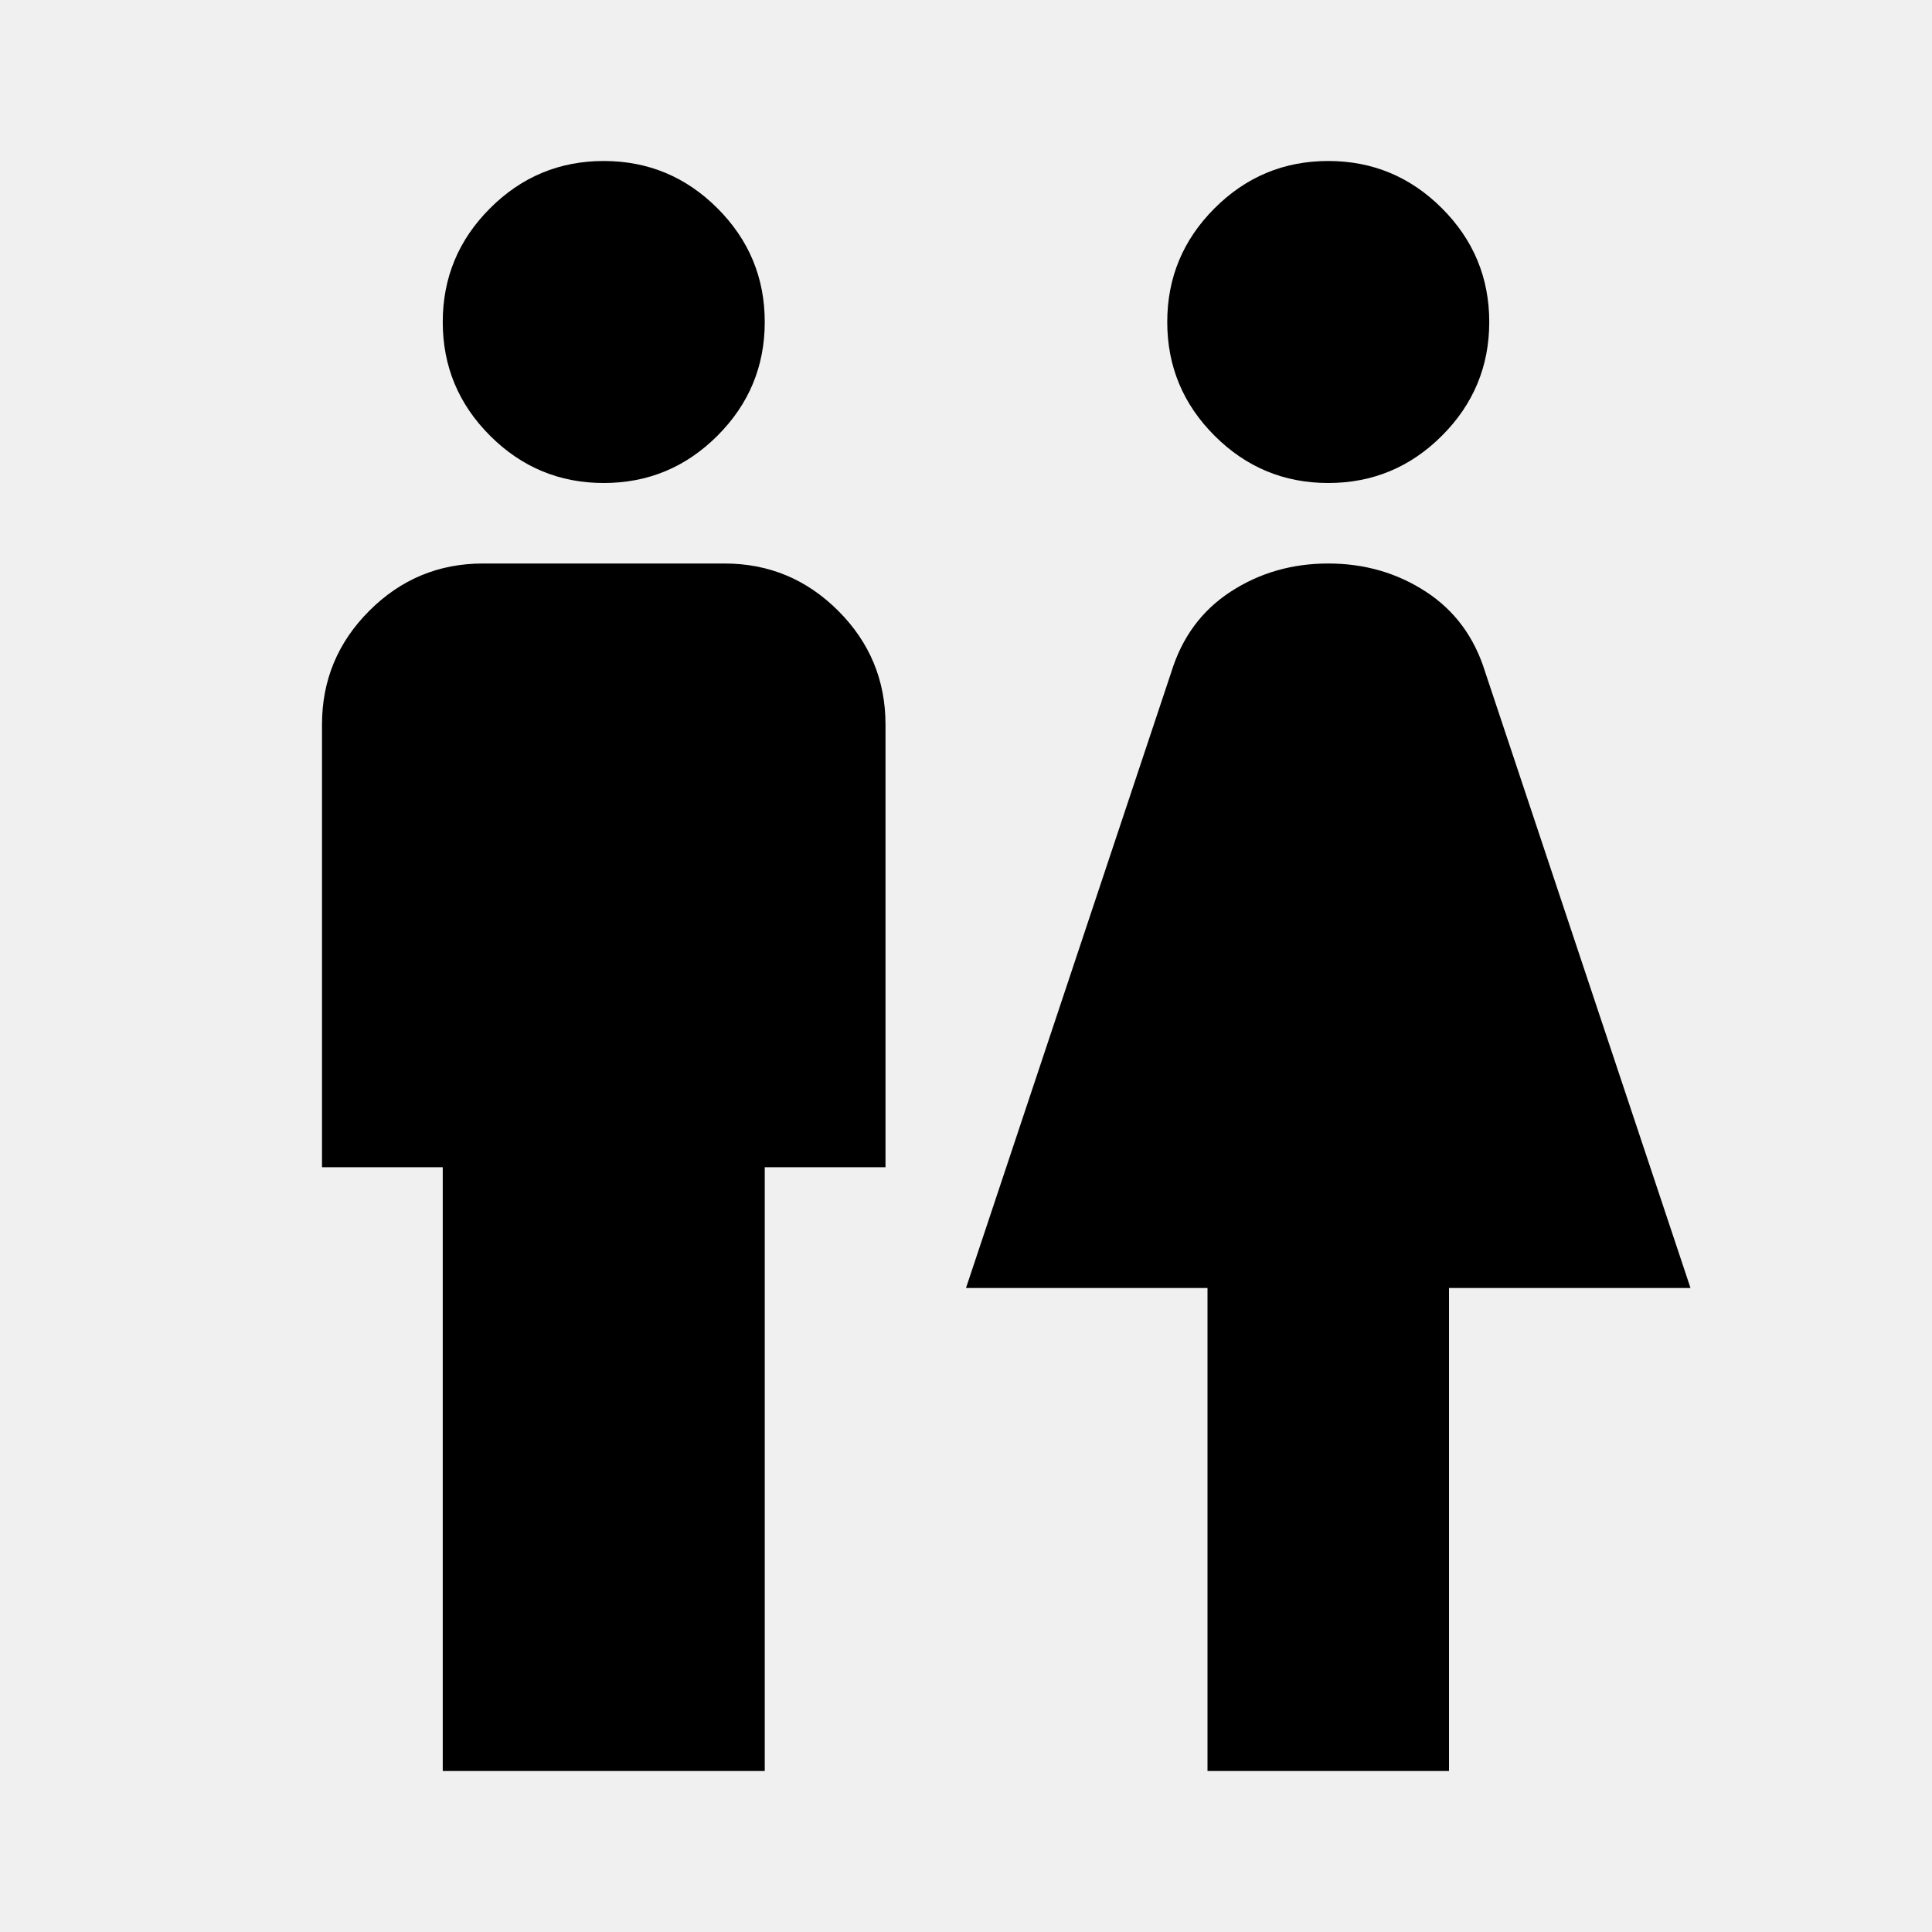
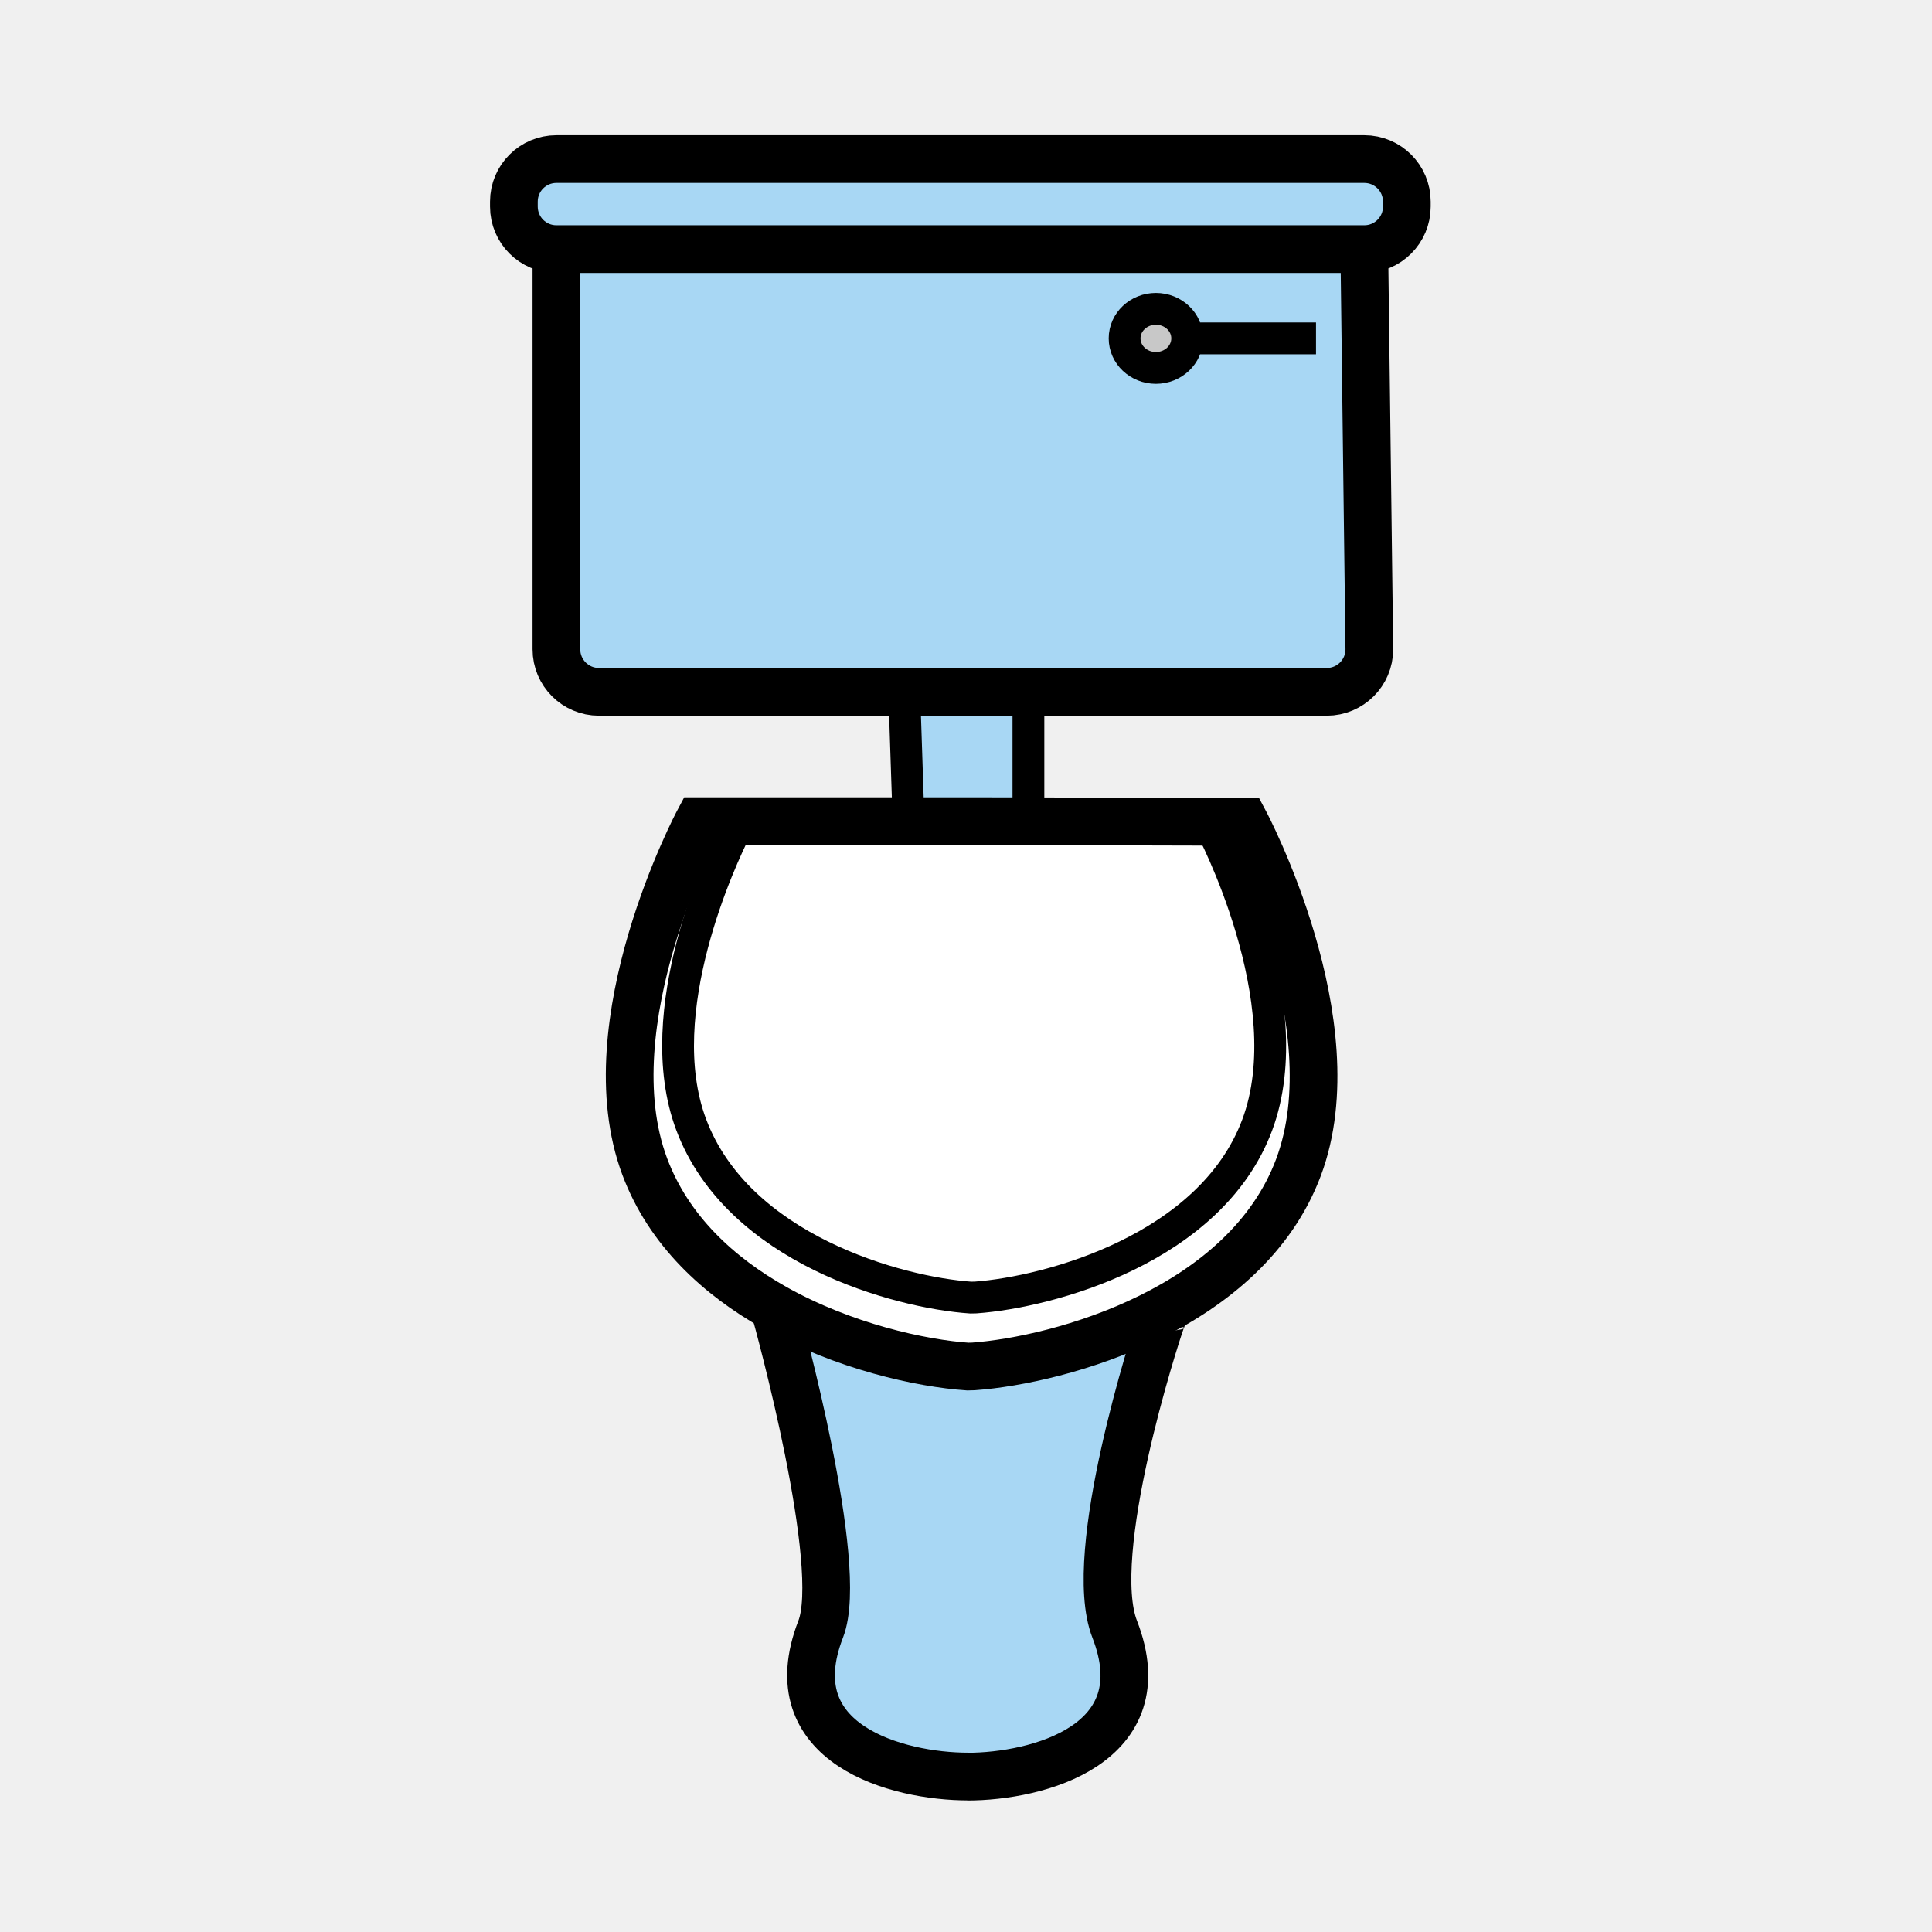
- <svg xmlns="http://www.w3.org/2000/svg" height="24" viewBox="0 -960 960 960" width="24">
-   <path d="M220-80v-300h-60v-220q0-33 23.5-56.5T240-680h120q33 0 56.5 23.5T440-600v220h-60v300H220Zm80-640q-33 0-56.5-23.5T220-800q0-33 23.5-56.5T300-880q33 0 56.5 23.5T380-800q0 33-23.5 56.5T300-720ZM600-80v-240H480l102-306q8-26 29.5-40t48.5-14q27 0 48.5 14t29.5 40l102 306H720v240H600Zm60-640q-33 0-56.5-23.5T580-800q0-33 23.5-56.5T660-880q33 0 56.5 23.5T740-800q0 33-23.5 56.5T660-720Z" />
+ <svg xmlns="http://www.w3.org/2000/svg" width="850.394" height="850.394" viewBox="0 0 850.394 850.394" overflow="visible">
+   <path d="M508.78 135.94c7.609 0 13.779 5.82 13.779 13 0 7.19-6.17 13.01-13.779 13.01-7.601 0-13.771-5.82-13.771-13.01.001-7.18 6.171-13 13.771-13z" fill="#c8c8c8" />
+   <path fill="#a8d7f4" d="M452.67 360v1.5l-25.2-.06h-27.56l-1.89-56.92h54.65V306z" />
+   <path d="M399.91 361.44h27.56l25.2.06 80.19.21v1.85s41.02 76.94 20.489 131.69c-20.449 54.54-91.71 73.51-123.84 75.85l-2.21.051c-31.85-2.17-102.52-21.32-123.08-76.17-18.7-49.851 13.63-118.101 19.57-129.92v-3.62h76.121z" fill="#fff" />
+   <path d="M340.8 575.51c-24.42-13.779-46.43-33.79-56.99-61.97-23.72-63.23 23.66-152.1 23.66-152.1h16.32v3.62c-5.94 11.82-38.27 80.07-19.57 129.92 20.56 54.85 91.23 74 123.08 76.17l2.21-.051c32.13-2.34 103.391-21.31 123.84-75.85 20.53-54.75-20.489-131.69-20.489-131.69v-1.85l15.02.04s47.38 88.87 23.66 152.11c-11.62 31-37.46 52.04-65.13 65.75-28.55 14.14-59.05 20.47-77.891 21.84l-2.549.069c-20.431-1.388-54.681-8.828-85.171-26.008z" fill="#fff" />
+   <path d="M506.41 579.61l4.729 1.59c-2.699 7.399-33.42 102.689-20.5 135.89 19.761 50.811-33.87 64.92-64.919 64.92l.45-.04c-31.05 0-84.68-14.109-64.92-64.91 10.88-27.979-18.46-134.43-20.45-141.55 30.49 17.181 64.74 24.62 85.17 26.01l2.549-.069c18.841-1.371 49.341-7.701 77.891-21.841zM619.24 88.73v2.19c0 10.35-8.391 18.73-18.73 18.73h-355.6c-10.34 0-18.72-8.38-18.72-18.73v-2.19c0-10.33 8.38-18.72 18.72-18.72h355.6c10.34 0 18.73 8.39 18.73 18.72zM398.02 304.52H263.63c-10.34 0-18.72-8.38-18.72-18.72V109.65h355.6l2.221 176.15c0 10.34-8.391 18.72-18.73 18.72H398.02zm124.54-155.58c0-7.18-6.17-13-13.779-13-7.601 0-13.771 5.82-13.771 13 0 7.19 6.17 13.01 13.771 13.01 7.609 0 13.779-5.82 13.779-13.01z" fill="#a8d7f4" />
+   <g fill="none" stroke="#000">
+     <path d="M244.91 109.65c-10.34 0-18.72-8.38-18.72-18.73v-2.19c0-10.33 8.38-18.72 18.72-18.72h355.6c10.34 0 18.73 8.39 18.73 18.72v2.19c0 10.35-8.391 18.73-18.73 18.73h-355.6zM600.51 109.65l2.221 176.15c0 10.34-8.391 18.72-18.73 18.72H263.63c-10.34 0-18.72-8.38-18.72-18.72V109.65" stroke-width="21" />
+     <path stroke-width="14" d="M400 364l-.09-2.56-1.89-56.92-.02-.52M452.67 306v54M323.79 365.06c-5.94 11.82-38.27 80.07-19.57 129.92 20.56 54.85 91.23 74 123.08 76.17l2.21-.051c32.13-2.34 103.391-21.31 123.84-75.85 20.53-54.75-20.489-131.69-20.489-131.69" />
+     <path d="M340.8 575.51c30.49 17.181 64.74 24.62 85.17 26.01l2.549-.069c18.841-1.37 49.341-7.7 77.891-21.84 27.67-13.71 53.51-34.75 65.13-65.75 23.72-63.24-23.66-152.11-23.66-152.11l-15.02-.04-80.19-.21-25.2-.06h-120s-47.38 88.87-23.66 152.1c10.56 28.179 32.57 48.189 56.99 61.969z" stroke-width="21" />
+     <path d="M511.19 581.29c.22-.72.189-.72-.051-.09-2.699 7.399-33.42 102.689-20.5 135.89 19.761 50.811-33.87 64.92-64.919 64.92l.45-.04c-31.05 0-84.68-14.109-64.92-64.91 10.88-27.979-18.46-134.43-20.45-141.55-.06-.25-.1-.38-.1-.38" stroke-width="21" />
+     <path d="M522.56 148.94c0 7.19-6.17 13.01-13.779 13.01-7.601 0-13.771-5.82-13.771-13.01 0-7.18 6.17-13 13.771-13 7.609 0 13.779 5.82 13.779 13zM522.56 148.94h56.7" stroke-width="14" />
+   </g>
+   <path fill="none" d="M0 0h850.394v850.394H0z" />
</svg>
